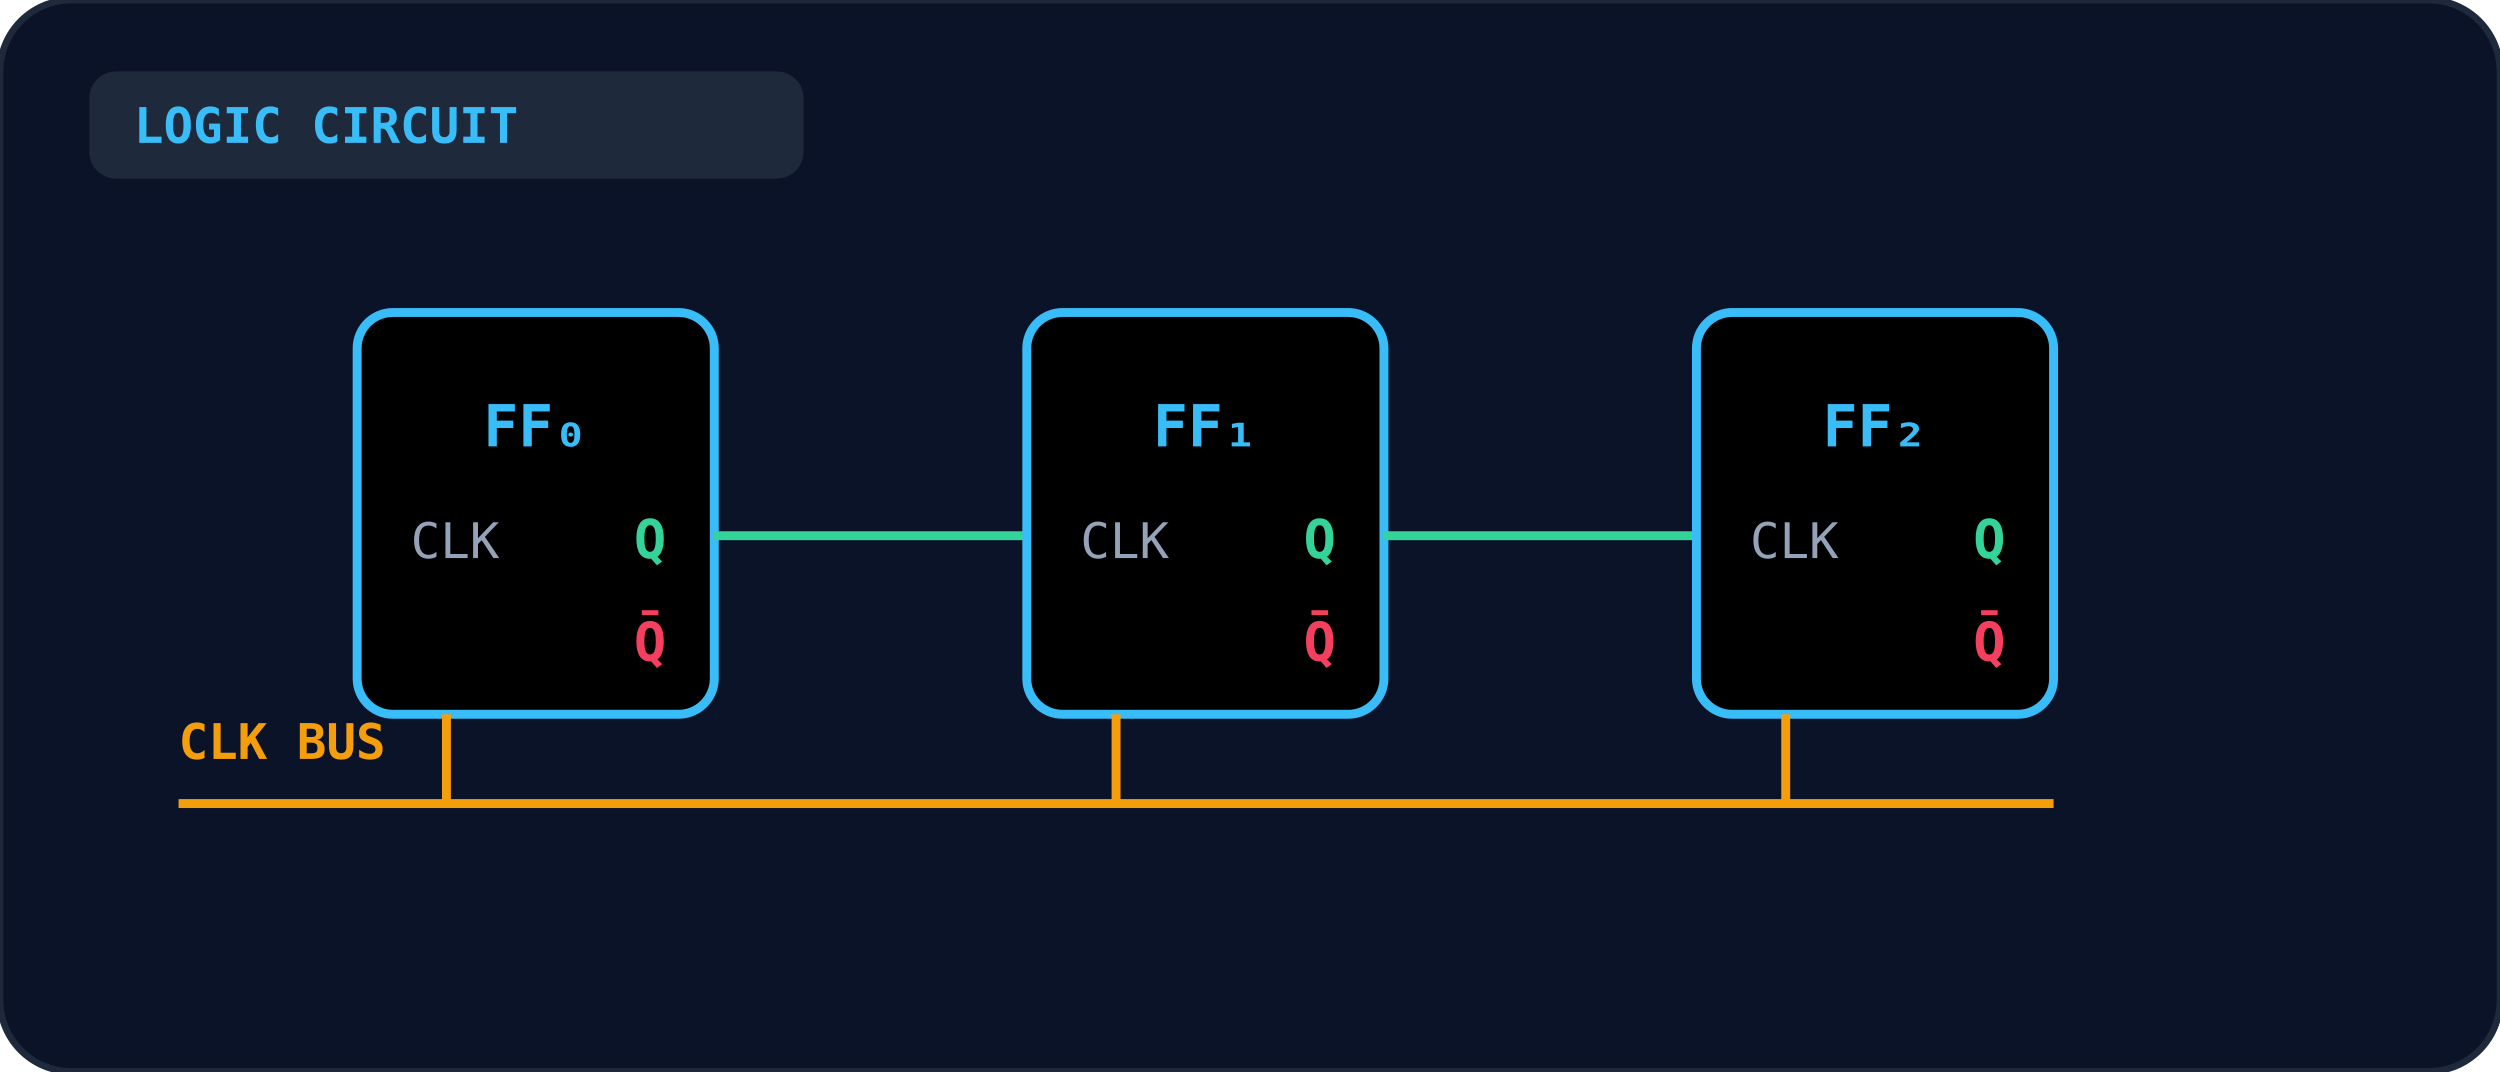
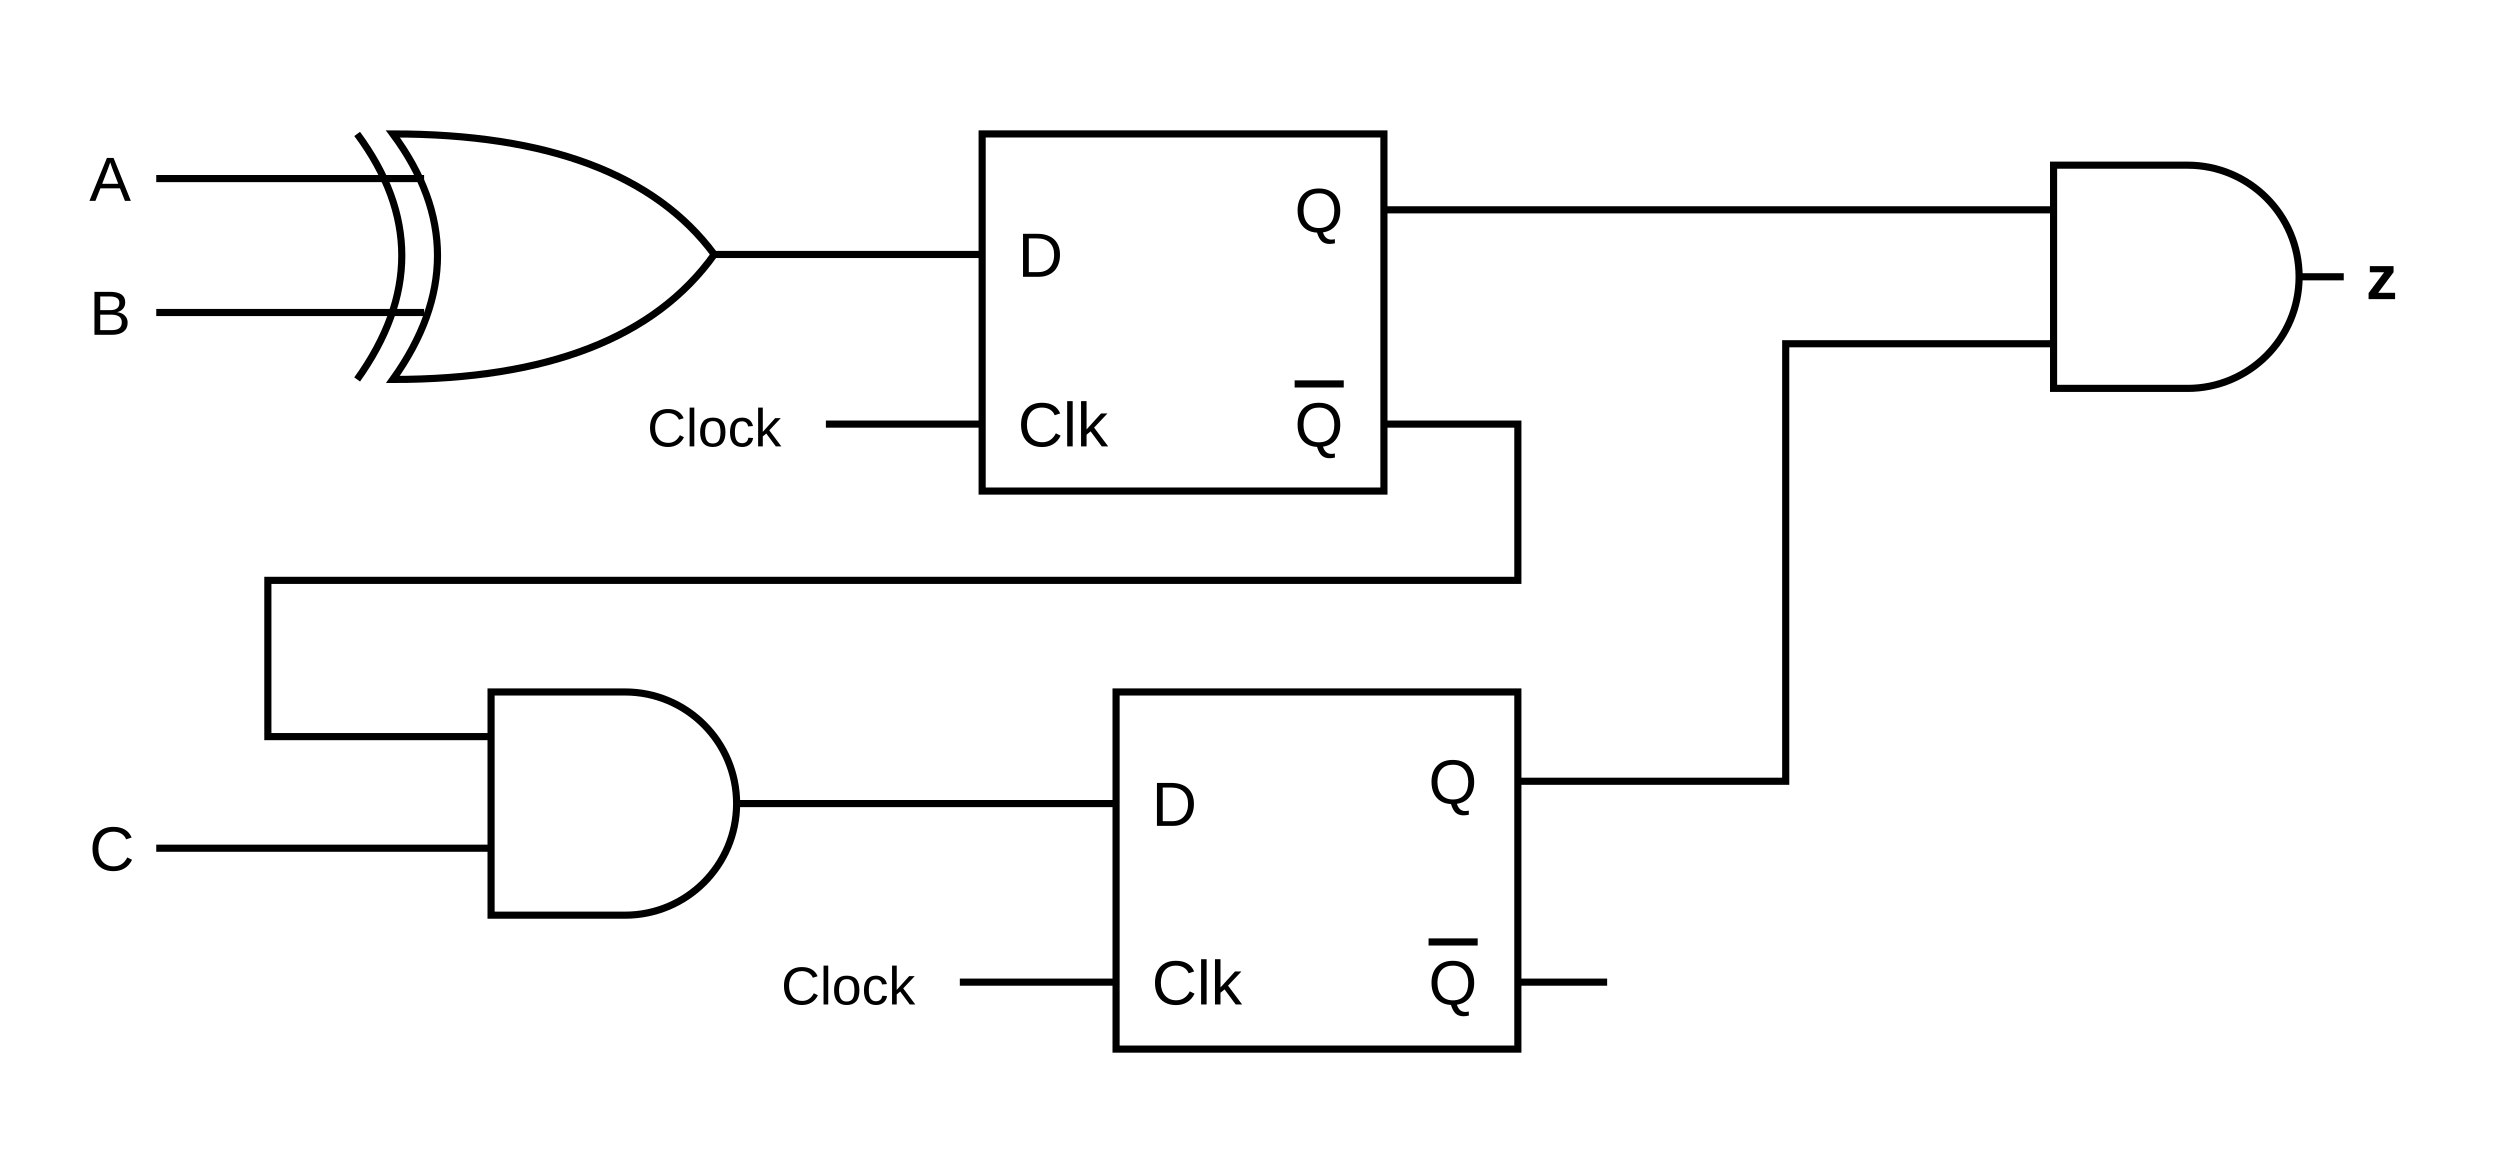
- <svg xmlns="http://www.w3.org/2000/svg" viewBox="0 0 560 240" width="100%" height="100%">
-   <defs>
-     <linearGradient id="gate-grad-it-2005-cs-43" x1="0" y1="0" x2="1" y2="1">
-       <stop offset="0%" stopColor="#1e293b" />
-       <stop offset="100%" stopColor="#0f172a" />
-     </linearGradient>
-   </defs>
-   <rect width="100%" height="100%" rx="16" fill="#0b1329" stroke="#1e293b" stroke-width="1.5" />
-   <rect x="20" y="16" width="160" height="24" rx="6" fill="#1e293b" />
-   <text x="30" y="32" fill="#38bdf8" font-size="11" font-weight="bold" font-family="monospace">LOGIC CIRCUIT</text>
-   <rect x="80" y="70" width="80" height="90" rx="8" fill="url(#gate-grad-it-2005-cs-43)" stroke="#38bdf8" stroke-width="2" />
-   <text x="120" y="100" text-anchor="middle" fill="#38bdf8" font-size="13" font-weight="bold" font-family="monospace">FF₀</text>
-   <text x="92" y="125" fill="#94a3b8" font-size="11" font-family="monospace">CLK</text>
-   <text x="142" y="125" fill="#34d399" font-size="12" font-weight="bold" font-family="monospace">Q</text>
-   <text x="142" y="148" fill="#f43f5e" font-size="12" font-weight="bold" font-family="monospace">Q̄</text>
-   <line x1="160" y1="120" x2="230" y2="120" stroke="#34d399" stroke-width="2" />
-   <rect x="230" y="70" width="80" height="90" rx="8" fill="url(#gate-grad-it-2005-cs-43)" stroke="#38bdf8" stroke-width="2" />
-   <text x="270" y="100" text-anchor="middle" fill="#38bdf8" font-size="13" font-weight="bold" font-family="monospace">FF₁</text>
-   <text x="242" y="125" fill="#94a3b8" font-size="11" font-family="monospace">CLK</text>
-   <text x="292" y="125" fill="#34d399" font-size="12" font-weight="bold" font-family="monospace">Q</text>
-   <text x="292" y="148" fill="#f43f5e" font-size="12" font-weight="bold" font-family="monospace">Q̄</text>
-   <line x1="310" y1="120" x2="380" y2="120" stroke="#34d399" stroke-width="2" />
-   <rect x="380" y="70" width="80" height="90" rx="8" fill="url(#gate-grad-it-2005-cs-43)" stroke="#38bdf8" stroke-width="2" />
-   <text x="420" y="100" text-anchor="middle" fill="#38bdf8" font-size="13" font-weight="bold" font-family="monospace">FF₂</text>
-   <text x="392" y="125" fill="#94a3b8" font-size="11" font-family="monospace">CLK</text>
-   <text x="442" y="125" fill="#34d399" font-size="12" font-weight="bold" font-family="monospace">Q</text>
-   <text x="442" y="148" fill="#f43f5e" font-size="12" font-weight="bold" font-family="monospace">Q̄</text>
-   <path d="M 40 180 L 460 180" stroke="#f59e0b" stroke-width="2" />
-   <text x="40" y="170" fill="#f59e0b" font-size="11" font-weight="bold" font-family="monospace">CLK BUS</text>
-   <line x1="100" y1="180" x2="100" y2="160" stroke="#f59e0b" stroke-width="2" />
-   <line x1="250" y1="180" x2="250" y2="160" stroke="#f59e0b" stroke-width="2" />
-   <line x1="400" y1="180" x2="400" y2="160" stroke="#f59e0b" stroke-width="2" />
+ <svg xmlns="http://www.w3.org/2000/svg" viewBox="0 0 560 260" role="img" aria-label="Sequential circuit: XOR of A and B feeds D flip-flop 1; Q-bar of flip-flop 1 ANDed with C feeds D flip-flop 2; z is the AND of both Q outputs" font-family="Arial, Helvetica, sans-serif" font-size="14" fill="none" stroke="currentColor" stroke-width="1.6">
+   <g fill="currentColor" stroke="none">
+     <text x="20" y="45">A</text>
+     <text x="20" y="75">B</text>
+     <text x="20" y="195">C</text>
+     <text x="530" y="67" font-weight="bold">z</text>
+   </g>
+   <path d="M80,30 Q100,57 80,85" />
+   <path d="M88,30 Q108,57 88,85 Q140,85 160,57 Q140,30 88,30 z" />
+   <line x1="35" y1="40" x2="95" y2="40" />
+   <line x1="35" y1="70" x2="95" y2="70" />
+   <line x1="160" y1="57" x2="220" y2="57" />
+   <rect x="220" y="30" width="90" height="80" />
+   <g fill="currentColor" stroke="none">
+     <text x="228" y="62">D</text>
+     <text x="290" y="52">Q</text>
+     <text x="290" y="100">Q</text>
+     <text x="228" y="100">Clk</text>
+   </g>
+   <line x1="290" y1="86" x2="301" y2="86" />
+   <line x1="185" y1="95" x2="220" y2="95" />
+   <g fill="currentColor" stroke="none">
+     <text x="145" y="100" font-size="12">Clock</text>
+   </g>
+   <line x1="310" y1="47" x2="460" y2="47" />
+   <polyline points="310,95 340,95 340,130 60,130 60,165 110,165" />
+   <path d="M110,155 L140,155 A25,25 0 0 1 140,205 L110,205 z" />
+   <line x1="35" y1="190" x2="110" y2="190" />
+   <line x1="165" y1="180" x2="250" y2="180" />
+   <rect x="250" y="155" width="90" height="80" />
+   <g fill="currentColor" stroke="none">
+     <text x="258" y="185">D</text>
+     <text x="320" y="180">Q</text>
+     <text x="320" y="225">Q</text>
+     <text x="258" y="225">Clk</text>
+   </g>
+   <line x1="320" y1="211" x2="331" y2="211" />
+   <line x1="215" y1="220" x2="250" y2="220" />
+   <g fill="currentColor" stroke="none">
+     <text x="175" y="225" font-size="12">Clock</text>
+   </g>
+   <line x1="340" y1="220" x2="360" y2="220" />
+   <polyline points="340,175 400,175 400,77 460,77" />
+   <path d="M460,37 L490,37 A25,25 0 0 1 490,87 L460,87 z" />
+   <line x1="515" y1="62" x2="525" y2="62" />
</svg>
